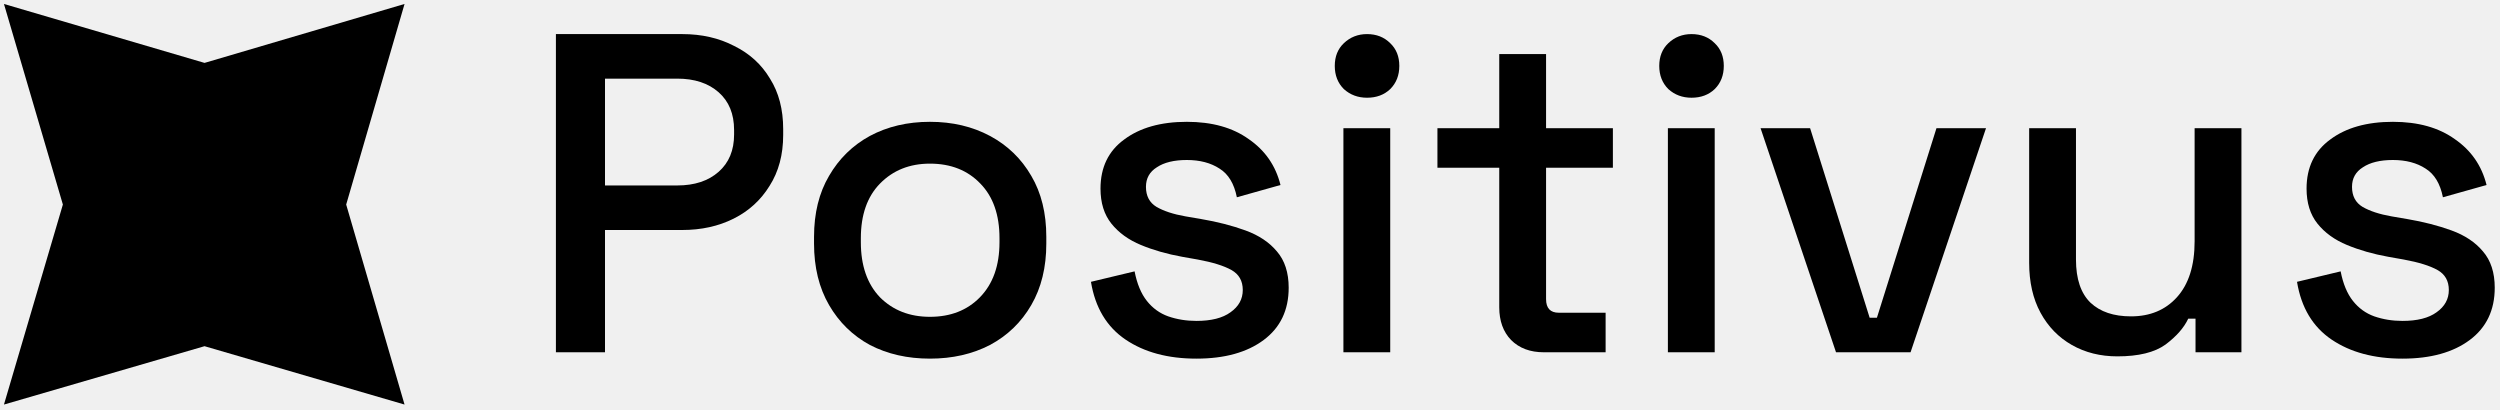
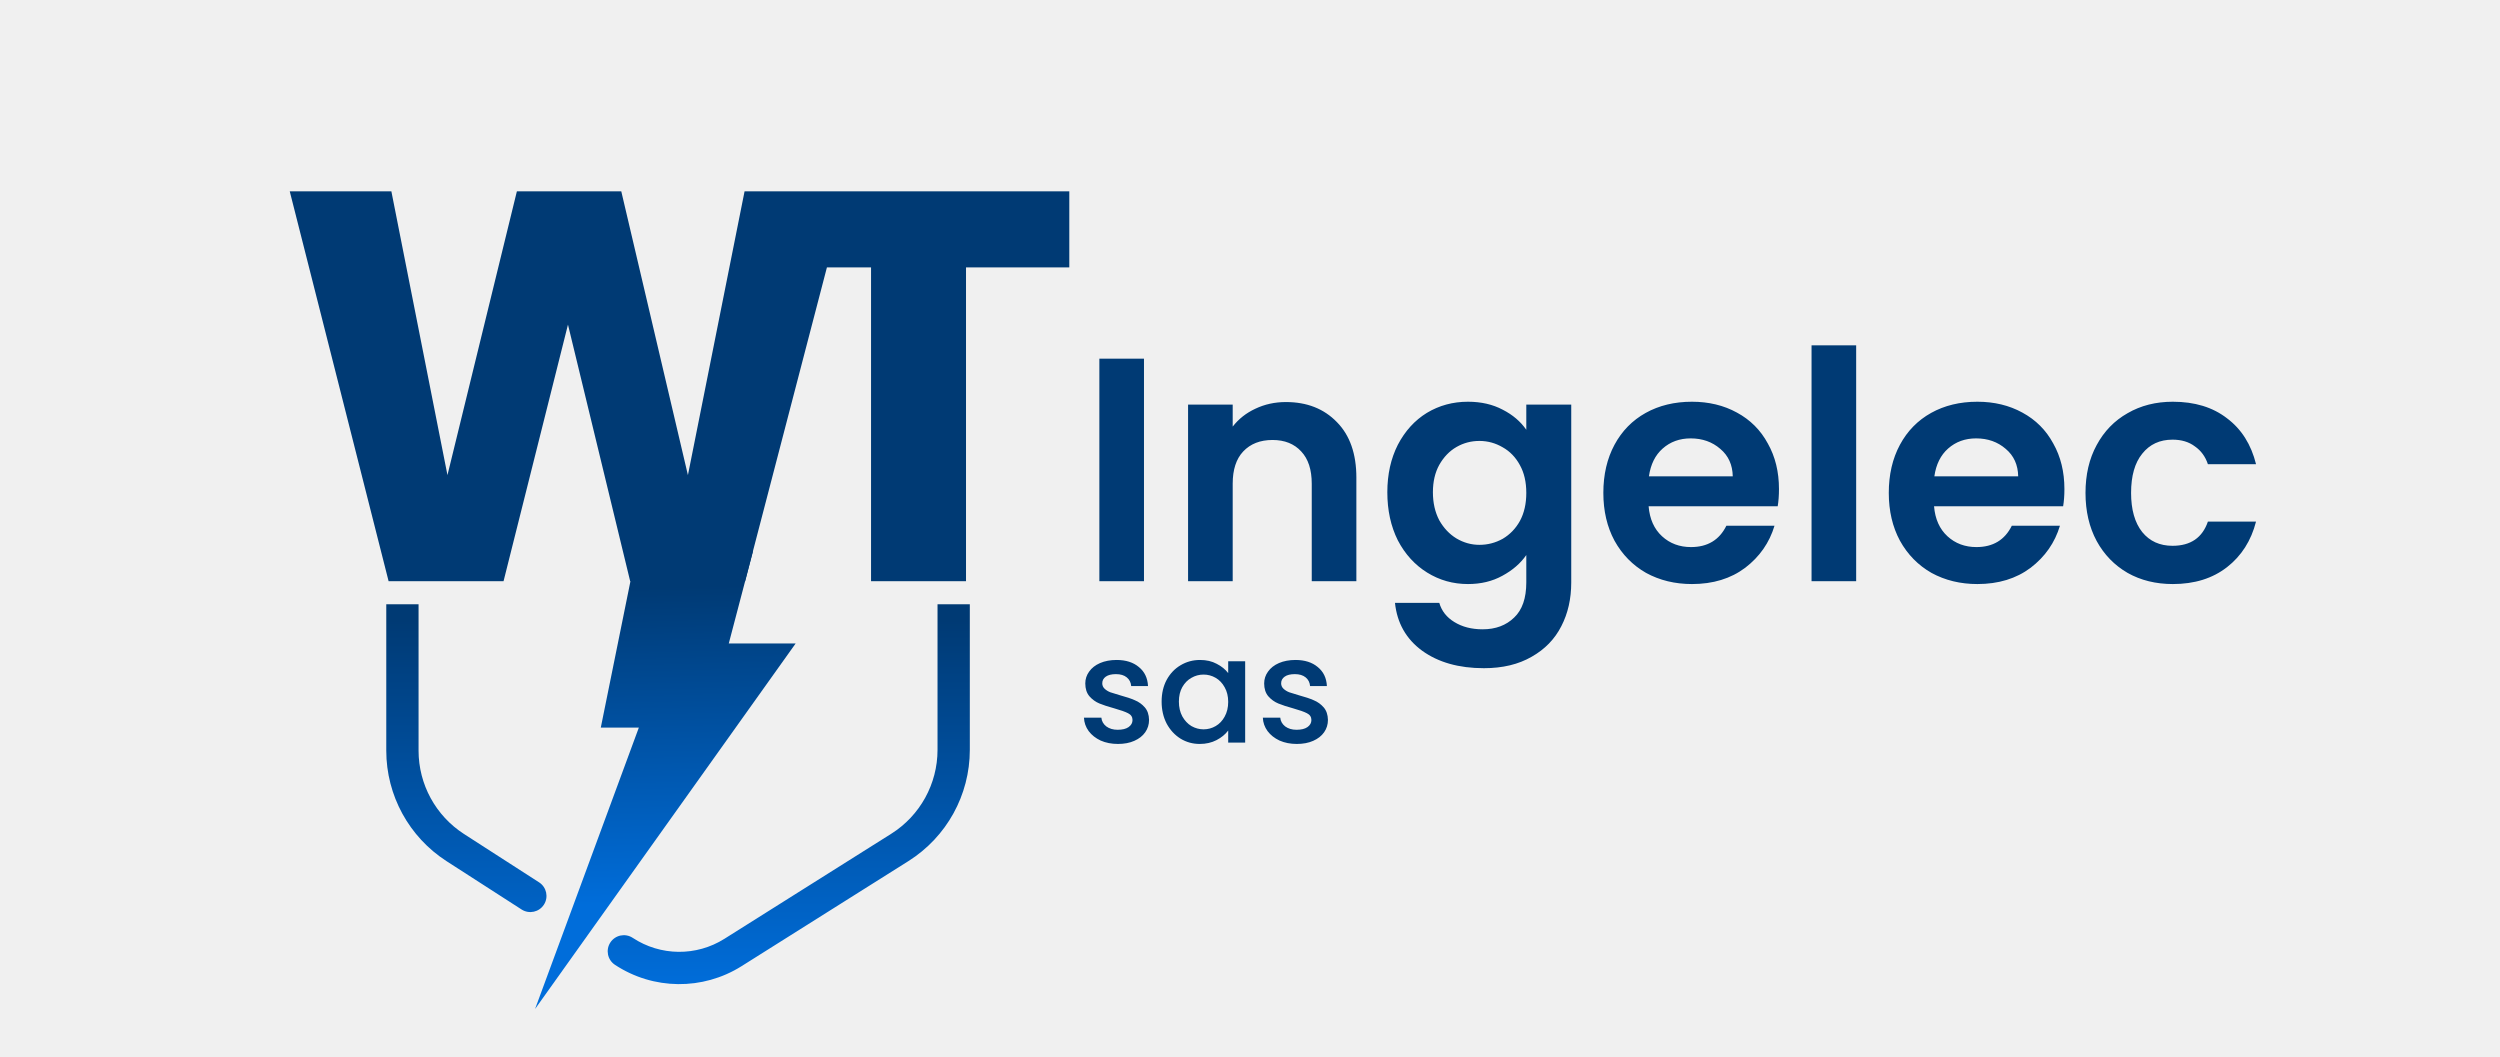
- <svg xmlns="http://www.w3.org/2000/svg" width="220" height="36" viewBox="0 0 220 36" fill="none">
-   <g clip-path="url(#clip0_330_1194)">
-     <path d="M17.999 5.535L35.6 0.349L30.464 18L35.6 35.601L17.999 30.465L0.348 35.601L5.533 18L0.348 0.349L17.999 5.535Z" fill="black" />
-   </g>
-   <path d="M48.92 31V3H60.04C61.747 3 63.267 3.347 64.6 4.04C65.96 4.707 67.013 5.667 67.76 6.92C68.533 8.147 68.92 9.627 68.92 11.36V11.88C68.92 13.613 68.52 15.107 67.72 16.36C66.947 17.613 65.893 18.573 64.56 19.24C63.227 19.907 61.72 20.24 60.04 20.24H53.24V31H48.92ZM53.24 16.32H59.6C61.12 16.32 62.333 15.92 63.24 15.12C64.147 14.32 64.6 13.227 64.6 11.84V11.44C64.6 10.027 64.147 8.92 63.24 8.12C62.333 7.32 61.12 6.92 59.6 6.92H53.24V16.32Z" fill="black" />
-   <path d="M81.835 31.56C79.861 31.56 78.101 31.16 76.555 30.36C75.035 29.533 73.835 28.36 72.955 26.84C72.075 25.32 71.635 23.52 71.635 21.44V20.84C71.635 18.76 72.075 16.973 72.955 15.48C73.835 13.96 75.035 12.787 76.555 11.96C78.101 11.133 79.861 10.72 81.835 10.72C83.808 10.72 85.568 11.133 87.115 11.96C88.661 12.787 89.875 13.96 90.755 15.48C91.635 16.973 92.075 18.76 92.075 20.84V21.44C92.075 23.52 91.635 25.32 90.755 26.84C89.875 28.36 88.661 29.533 87.115 30.36C85.568 31.16 83.808 31.56 81.835 31.56ZM81.835 27.88C83.648 27.88 85.115 27.307 86.235 26.16C87.381 24.987 87.955 23.373 87.955 21.32V20.96C87.955 18.907 87.395 17.307 86.275 16.16C85.155 14.987 83.675 14.4 81.835 14.4C80.048 14.4 78.581 14.987 77.435 16.16C76.315 17.307 75.755 18.907 75.755 20.96V21.32C75.755 23.373 76.315 24.987 77.435 26.16C78.581 27.307 80.048 27.88 81.835 27.88Z" fill="black" />
-   <path d="M105.284 31.56C102.777 31.56 100.697 31 99.044 29.88C97.391 28.76 96.377 27.067 96.004 24.8L99.844 23.88C100.057 24.973 100.417 25.84 100.924 26.48C101.431 27.12 102.057 27.573 102.804 27.84C103.577 28.107 104.404 28.24 105.284 28.24C106.591 28.24 107.591 27.987 108.284 27.48C109.004 26.973 109.364 26.32 109.364 25.52C109.364 24.72 109.031 24.133 108.364 23.76C107.697 23.387 106.711 23.08 105.404 22.84L104.044 22.6C102.711 22.36 101.497 22.013 100.404 21.56C99.311 21.107 98.444 20.48 97.804 19.68C97.164 18.88 96.844 17.853 96.844 16.6C96.844 14.733 97.537 13.293 98.924 12.28C100.311 11.24 102.151 10.72 104.444 10.72C106.657 10.72 108.471 11.227 109.884 12.24C111.324 13.227 112.257 14.573 112.684 16.28L108.844 17.36C108.604 16.16 108.097 15.32 107.324 14.84C106.551 14.333 105.591 14.08 104.444 14.08C103.324 14.08 102.444 14.293 101.804 14.72C101.164 15.12 100.844 15.693 100.844 16.44C100.844 17.24 101.151 17.827 101.764 18.2C102.404 18.573 103.257 18.853 104.324 19.04L105.724 19.28C107.137 19.52 108.431 19.853 109.604 20.28C110.777 20.707 111.697 21.32 112.364 22.12C113.057 22.92 113.404 23.987 113.404 25.32C113.404 27.293 112.671 28.827 111.204 29.92C109.737 31.013 107.764 31.56 105.284 31.56Z" fill="black" />
-   <path d="M118.22 31V11.28H122.34V31H118.22ZM120.3 8.6C119.5 8.6 118.82 8.347 118.26 7.84C117.726 7.307 117.46 6.627 117.46 5.8C117.46 4.973 117.726 4.307 118.26 3.8C118.82 3.267 119.5 3 120.3 3C121.126 3 121.806 3.267 122.34 3.8C122.873 4.307 123.14 4.973 123.14 5.8C123.14 6.627 122.873 7.307 122.34 7.84C121.806 8.347 121.126 8.6 120.3 8.6Z" fill="black" />
-   <path d="M135.854 31C134.654 31 133.694 30.64 132.974 29.92C132.281 29.2 131.934 28.24 131.934 27.04V14.76H126.494V11.28H131.934V4.76H136.054V11.28H141.934V14.76H136.054V26.32C136.054 27.12 136.427 27.52 137.174 27.52H141.294V31H135.854Z" fill="black" />
-   <path d="M146.774 31V11.28H150.894V31H146.774ZM148.854 8.6C148.054 8.6 147.374 8.347 146.814 7.84C146.281 7.307 146.014 6.627 146.014 5.8C146.014 4.973 146.281 4.307 146.814 3.8C147.374 3.267 148.054 3 148.854 3C149.681 3 150.361 3.267 150.894 3.8C151.428 4.307 151.694 4.973 151.694 5.8C151.694 6.627 151.428 7.307 150.894 7.84C150.361 8.347 149.681 8.6 148.854 8.6Z" fill="black" />
-   <path d="M161.569 31L154.929 11.28H159.289L164.529 27.96H165.169L170.409 11.28H174.769L168.129 31H161.569Z" fill="black" />
-   <path d="M186.326 31.36C184.833 31.36 183.5 31.027 182.326 30.36C181.153 29.693 180.233 28.747 179.566 27.52C178.9 26.293 178.566 24.827 178.566 23.12V11.28H182.686V22.84C182.686 24.547 183.113 25.813 183.966 26.64C184.82 27.44 186.006 27.84 187.526 27.84C189.206 27.84 190.553 27.28 191.566 26.16C192.606 25.013 193.126 23.373 193.126 21.24V11.28H197.246V31H193.206V28.04H192.566C192.193 28.84 191.526 29.6 190.566 30.32C189.606 31.013 188.193 31.36 186.326 31.36Z" fill="black" />
-   <path d="M211.417 31.56C208.91 31.56 206.83 31 205.177 29.88C203.523 28.76 202.51 27.067 202.137 24.8L205.977 23.88C206.19 24.973 206.55 25.84 207.057 26.48C207.563 27.12 208.19 27.573 208.937 27.84C209.71 28.107 210.537 28.24 211.417 28.24C212.723 28.24 213.723 27.987 214.417 27.48C215.137 26.973 215.497 26.32 215.497 25.52C215.497 24.72 215.163 24.133 214.497 23.76C213.83 23.387 212.843 23.08 211.537 22.84L210.177 22.6C208.843 22.36 207.63 22.013 206.537 21.56C205.443 21.107 204.577 20.48 203.937 19.68C203.297 18.88 202.977 17.853 202.977 16.6C202.977 14.733 203.67 13.293 205.057 12.28C206.443 11.24 208.283 10.72 210.577 10.72C212.79 10.72 214.603 11.227 216.017 12.24C217.457 13.227 218.39 14.573 218.817 16.28L214.977 17.36C214.737 16.16 214.23 15.32 213.457 14.84C212.683 14.333 211.723 14.08 210.577 14.08C209.457 14.08 208.577 14.293 207.937 14.72C207.297 15.12 206.977 15.693 206.977 16.44C206.977 17.24 207.283 17.827 207.897 18.2C208.537 18.573 209.39 18.853 210.457 19.04L211.857 19.28C213.27 19.52 214.563 19.853 215.737 20.28C216.91 20.707 217.83 21.32 218.497 22.12C219.19 22.92 219.537 23.987 219.537 25.32C219.537 27.293 218.803 28.827 217.337 29.92C215.87 31.013 213.897 31.56 211.417 31.56Z" fill="black" />
+ <svg xmlns="http://www.w3.org/2000/svg" width="1084" height="458" fill="none">
+   <path fill="#003A74" d="M496.031 155.532V252h-19.349v-96.468h19.349Zm61.546 18.796c9.121 0 16.492 2.903 22.113 8.707 5.62 5.713 8.43 13.729 8.43 24.048V252h-19.348v-42.291c0-6.081-1.521-10.734-4.561-13.959-3.041-3.317-7.187-4.975-12.439-4.975-5.344 0-9.582 1.658-12.715 4.975-3.04 3.225-4.561 7.878-4.561 13.959V252h-19.348v-76.566h19.348v9.536c2.58-3.317 5.851-5.897 9.813-7.739 4.054-1.935 8.477-2.903 13.268-2.903Zm78.934-.138c5.712 0 10.734 1.152 15.064 3.455 4.331 2.211 7.74 5.114 10.228 8.707v-10.918h19.487v77.119c0 7.094-1.428 13.406-4.285 18.934-2.856 5.62-7.14 10.043-12.853 13.268-5.712 3.317-12.623 4.975-20.731 4.975-10.872 0-19.809-2.534-26.812-7.601-6.91-5.068-10.826-11.978-11.747-20.731h19.21c1.014 3.501 3.179 6.265 6.496 8.292 3.409 2.12 7.509 3.179 12.3 3.179 5.621 0 10.182-1.704 13.683-5.114 3.501-3.316 5.252-8.384 5.252-15.202v-11.886c-2.488 3.593-5.943 6.588-10.366 8.983-4.33 2.396-9.306 3.594-14.926 3.594-6.45 0-12.347-1.659-17.691-4.976-5.343-3.317-9.582-7.969-12.714-13.958-3.041-6.081-4.561-13.038-4.561-20.869 0-7.74 1.52-14.604 4.561-20.593 3.132-5.989 7.324-10.596 12.576-13.821 5.344-3.225 11.287-4.837 17.829-4.837Zm25.292 39.527c0-4.699-.922-8.707-2.765-12.024-1.842-3.409-4.33-5.989-7.463-7.74-3.132-1.842-6.495-2.764-10.089-2.764-3.593 0-6.91.876-9.951 2.626-3.04 1.751-5.528 4.331-7.463 7.74-1.842 3.317-2.764 7.279-2.764 11.886 0 4.606.922 8.66 2.764 12.162 1.935 3.409 4.423 6.035 7.463 7.877 3.133 1.843 6.45 2.765 9.951 2.765 3.594 0 6.957-.876 10.089-2.626 3.133-1.843 5.621-4.423 7.463-7.74 1.843-3.409 2.765-7.463 2.765-12.162Zm109.56-1.659c0 2.765-.184 5.252-.553 7.464h-55.973c.461 5.528 2.396 9.858 5.805 12.991 3.409 3.133 7.601 4.699 12.576 4.699 7.187 0 12.301-3.087 15.341-9.26h20.869c-2.211 7.371-6.449 13.452-12.715 18.243-6.265 4.699-13.958 7.049-23.08 7.049-7.371 0-14.005-1.613-19.902-4.837-5.804-3.317-10.365-7.97-13.682-13.959-3.225-5.989-4.837-12.899-4.837-20.731 0-7.924 1.612-14.88 4.837-20.869 3.225-5.989 7.739-10.596 13.544-13.821 5.805-3.225 12.485-4.837 20.04-4.837 7.279 0 13.775 1.566 19.487 4.699 5.805 3.133 10.273 7.601 13.406 13.406 3.225 5.712 4.837 12.3 4.837 19.763Zm-20.04-5.528c-.092-4.975-1.888-8.937-5.39-11.886-3.501-3.04-7.785-4.56-12.853-4.56-4.791 0-8.845 1.474-12.162 4.422-3.225 2.857-5.206 6.865-5.943 12.024h36.348Zm53.512-56.803V252h-19.349V149.727h19.349Zm90.293 62.331c0 2.765-.184 5.252-.553 7.464h-55.973c.46 5.528 2.395 9.858 5.804 12.991 3.409 3.133 7.602 4.699 12.577 4.699 7.187 0 12.3-3.087 15.341-9.26h20.869c-2.211 7.371-6.45 13.452-12.715 18.243-6.265 4.699-13.959 7.049-23.08 7.049-7.371 0-14.005-1.613-19.902-4.837-5.805-3.317-10.365-7.97-13.682-13.959-3.225-5.989-4.838-12.899-4.838-20.731 0-7.924 1.613-14.88 4.838-20.869 3.224-5.989 7.739-10.596 13.544-13.821 5.804-3.225 12.484-4.837 20.04-4.837 7.279 0 13.774 1.566 19.487 4.699 5.804 3.133 10.273 7.601 13.406 13.406 3.225 5.712 4.837 12.3 4.837 19.763Zm-20.04-5.528c-.092-4.975-1.889-8.937-5.39-11.886-3.501-3.04-7.786-4.56-12.853-4.56-4.791 0-8.845 1.474-12.162 4.422-3.225 2.857-5.206 6.865-5.943 12.024h36.348Zm29.187 7.187c0-7.924 1.613-14.834 4.838-20.731 3.224-5.989 7.693-10.596 13.406-13.821 5.712-3.317 12.254-4.975 19.625-4.975 9.49 0 17.322 2.396 23.495 7.187 6.265 4.699 10.458 11.333 12.577 19.901h-20.869c-1.106-3.317-2.995-5.896-5.667-7.739-2.58-1.935-5.805-2.903-9.674-2.903-5.529 0-9.905 2.028-13.13 6.082-3.225 3.961-4.837 9.628-4.837 16.999 0 7.279 1.612 12.945 4.837 16.999 3.225 3.962 7.601 5.943 13.13 5.943 7.831 0 12.945-3.501 15.341-10.504h20.869c-2.119 8.293-6.312 14.881-12.577 19.764-6.265 4.883-14.097 7.325-23.495 7.325-7.371 0-13.913-1.613-19.625-4.837-5.713-3.317-10.182-7.924-13.406-13.821-3.225-5.989-4.838-12.945-4.838-20.869ZM484.725 322.576c-2.773 0-5.269-.491-7.488-1.472-2.176-1.024-3.904-2.389-5.184-4.096-1.28-1.749-1.963-3.691-2.048-5.824h7.552c.128 1.493.832 2.752 2.112 3.776 1.323.981 2.965 1.472 4.928 1.472 2.048 0 3.627-.384 4.736-1.152 1.152-.811 1.728-1.835 1.728-3.072 0-1.323-.64-2.304-1.92-2.944-1.237-.64-3.221-1.344-5.952-2.112-2.645-.725-4.8-1.429-6.464-2.112-1.664-.683-3.115-1.728-4.352-3.136-1.195-1.408-1.792-3.264-1.792-5.568 0-1.877.555-3.584 1.664-5.12 1.109-1.579 2.688-2.816 4.736-3.712 2.091-.896 4.48-1.344 7.168-1.344 4.011 0 7.232 1.024 9.664 3.072 2.475 2.005 3.797 4.757 3.968 8.256h-7.296c-.128-1.579-.768-2.837-1.92-3.776-1.152-.939-2.709-1.408-4.672-1.408-1.92 0-3.392.363-4.416 1.088-1.024.725-1.536 1.685-1.536 2.88 0 .939.341 1.728 1.024 2.368.683.64 1.515 1.152 2.496 1.536.981.341 2.432.789 4.352 1.344 2.56.683 4.651 1.387 6.272 2.112a11.363 11.363 0 0 1 4.288 3.072c1.195 1.365 1.813 3.179 1.856 5.44 0 2.005-.555 3.797-1.664 5.376-1.109 1.579-2.688 2.816-4.736 3.712-2.005.896-4.373 1.344-7.104 1.344Zm18.956-18.368c0-3.541.725-6.677 2.176-9.408 1.493-2.731 3.498-4.843 6.016-6.336 2.56-1.536 5.376-2.304 8.448-2.304 2.773 0 5.184.555 7.232 1.664 2.09 1.067 3.754 2.411 4.992 4.032v-5.12h7.36V322h-7.36v-5.248c-1.238 1.664-2.923 3.051-5.056 4.16-2.134 1.109-4.566 1.664-7.296 1.664-3.03 0-5.803-.768-8.32-2.304-2.518-1.579-4.523-3.755-6.016-6.528-1.451-2.816-2.176-5.995-2.176-9.536Zm28.864.128c0-2.432-.512-4.544-1.536-6.336-.982-1.792-2.283-3.157-3.904-4.096a10.297 10.297 0 0 0-5.248-1.408c-1.878 0-3.627.469-5.248 1.408-1.622.896-2.944 2.24-3.968 4.032-.982 1.749-1.472 3.84-1.472 6.272 0 2.432.49 4.565 1.472 6.4 1.024 1.835 2.346 3.243 3.968 4.224 1.664.939 3.413 1.408 5.248 1.408 1.877 0 3.626-.469 5.248-1.408 1.621-.939 2.922-2.304 3.904-4.096 1.024-1.835 1.536-3.968 1.536-6.4Zm29.743 18.24c-2.774 0-5.27-.491-7.488-1.472-2.176-1.024-3.904-2.389-5.184-4.096-1.28-1.749-1.963-3.691-2.048-5.824h7.552c.128 1.493.832 2.752 2.112 3.776 1.322.981 2.965 1.472 4.928 1.472 2.048 0 3.626-.384 4.736-1.152 1.152-.811 1.728-1.835 1.728-3.072 0-1.323-.64-2.304-1.92-2.944-1.238-.64-3.222-1.344-5.952-2.112-2.646-.725-4.8-1.429-6.464-2.112-1.664-.683-3.115-1.728-4.352-3.136-1.195-1.408-1.792-3.264-1.792-5.568 0-1.877.554-3.584 1.664-5.12 1.109-1.579 2.688-2.816 4.736-3.712 2.09-.896 4.48-1.344 7.168-1.344 4.01 0 7.232 1.024 9.664 3.072 2.474 2.005 3.797 4.757 3.968 8.256h-7.296c-.128-1.579-.768-2.837-1.92-3.776-1.152-.939-2.71-1.408-4.672-1.408-1.92 0-3.392.363-4.416 1.088-1.024.725-1.536 1.685-1.536 2.88 0 .939.341 1.728 1.024 2.368.682.64 1.514 1.152 2.496 1.536.981.341 2.432.789 4.352 1.344 2.56.683 4.65 1.387 6.272 2.112a11.363 11.363 0 0 1 4.288 3.072c1.194 1.365 1.813 3.179 1.856 5.44 0 2.005-.555 3.797-1.664 5.376-1.11 1.579-2.688 2.816-4.736 3.712-2.006.896-4.374 1.344-7.104 1.344Z" />
+   <path fill="url(#a)" d="M420.512 269v-7h-14v7h14Zm-239.023 0v-7h-14v7h14Zm92.865 137.657a6.999 6.999 0 0 0-9.697 1.989 6.999 6.999 0 0 0 1.989 9.697l7.708-11.686Zm-48.144-12.272a7 7 0 0 0 7.58-11.77l-7.58 11.77ZM317.823 413l-3.73-5.923 3.73 5.923Zm95.689-144h-7v56.146h14V269h-7Zm-23.359 98.458-3.73-5.924-72.33 45.543 3.73 5.923 3.729 5.924 72.33-45.543-3.729-5.923Zm-215.664-41.979h7V269h-14v56.479h7Zm22.927 42.037-3.79 5.885 32.584 20.984L230 388.5l3.79-5.885-32.584-20.984-3.79 5.885Zm-22.927-42.037h-7a57 57 0 0 0 26.137 47.922l3.79-5.885 3.79-5.885a43.002 43.002 0 0 1-19.717-36.152h-7ZM317.823 413l-3.73-5.923a36.682 36.682 0 0 1-39.739-.42L270.5 412.5l-3.854 5.843a50.678 50.678 0 0 0 54.906.581L317.823 413Zm95.689-87.854h-7a43 43 0 0 1-20.089 36.388l3.73 5.924 3.729 5.923a56.999 56.999 0 0 0 26.63-48.235h-7Z" />
+   <path fill="#003A74" d="M367.15 82.963 323.085 252h-49.844l-26.969-111.246L218.34 252h-49.844L125.635 82.963H169.7l24.32 123.046 30.099-123.046h45.269l28.895 123.046 24.561-123.046h44.306Zm96.5 0v32.989h-44.788V252h-41.176V115.952h-44.787V82.963H463.65Z" />
+   <path fill="url(#b)" d="M260.5 315.5 276 239h50.5L316 279h29L232 437.5l45-122h-16.5Z" />
  <defs>
-     <clipPath id="clip0_330_1194">
-       <rect width="36" height="36" fill="white" />
-     </clipPath>
+     <linearGradient id="a" x1="294" x2="294" y1="269" y2="428" gradientUnits="userSpaceOnUse">
+       <stop stop-color="#003A74" />
+       <stop offset="1" stop-color="#006DDA" />
+     </linearGradient>
+     <linearGradient id="b" x1="289" x2="292.5" y1="254.5" y2="391.5" gradientUnits="userSpaceOnUse">
+       <stop stop-color="#003A74" />
+       <stop offset="1" stop-color="#006DDA" />
+     </linearGradient>
  </defs>
</svg>
